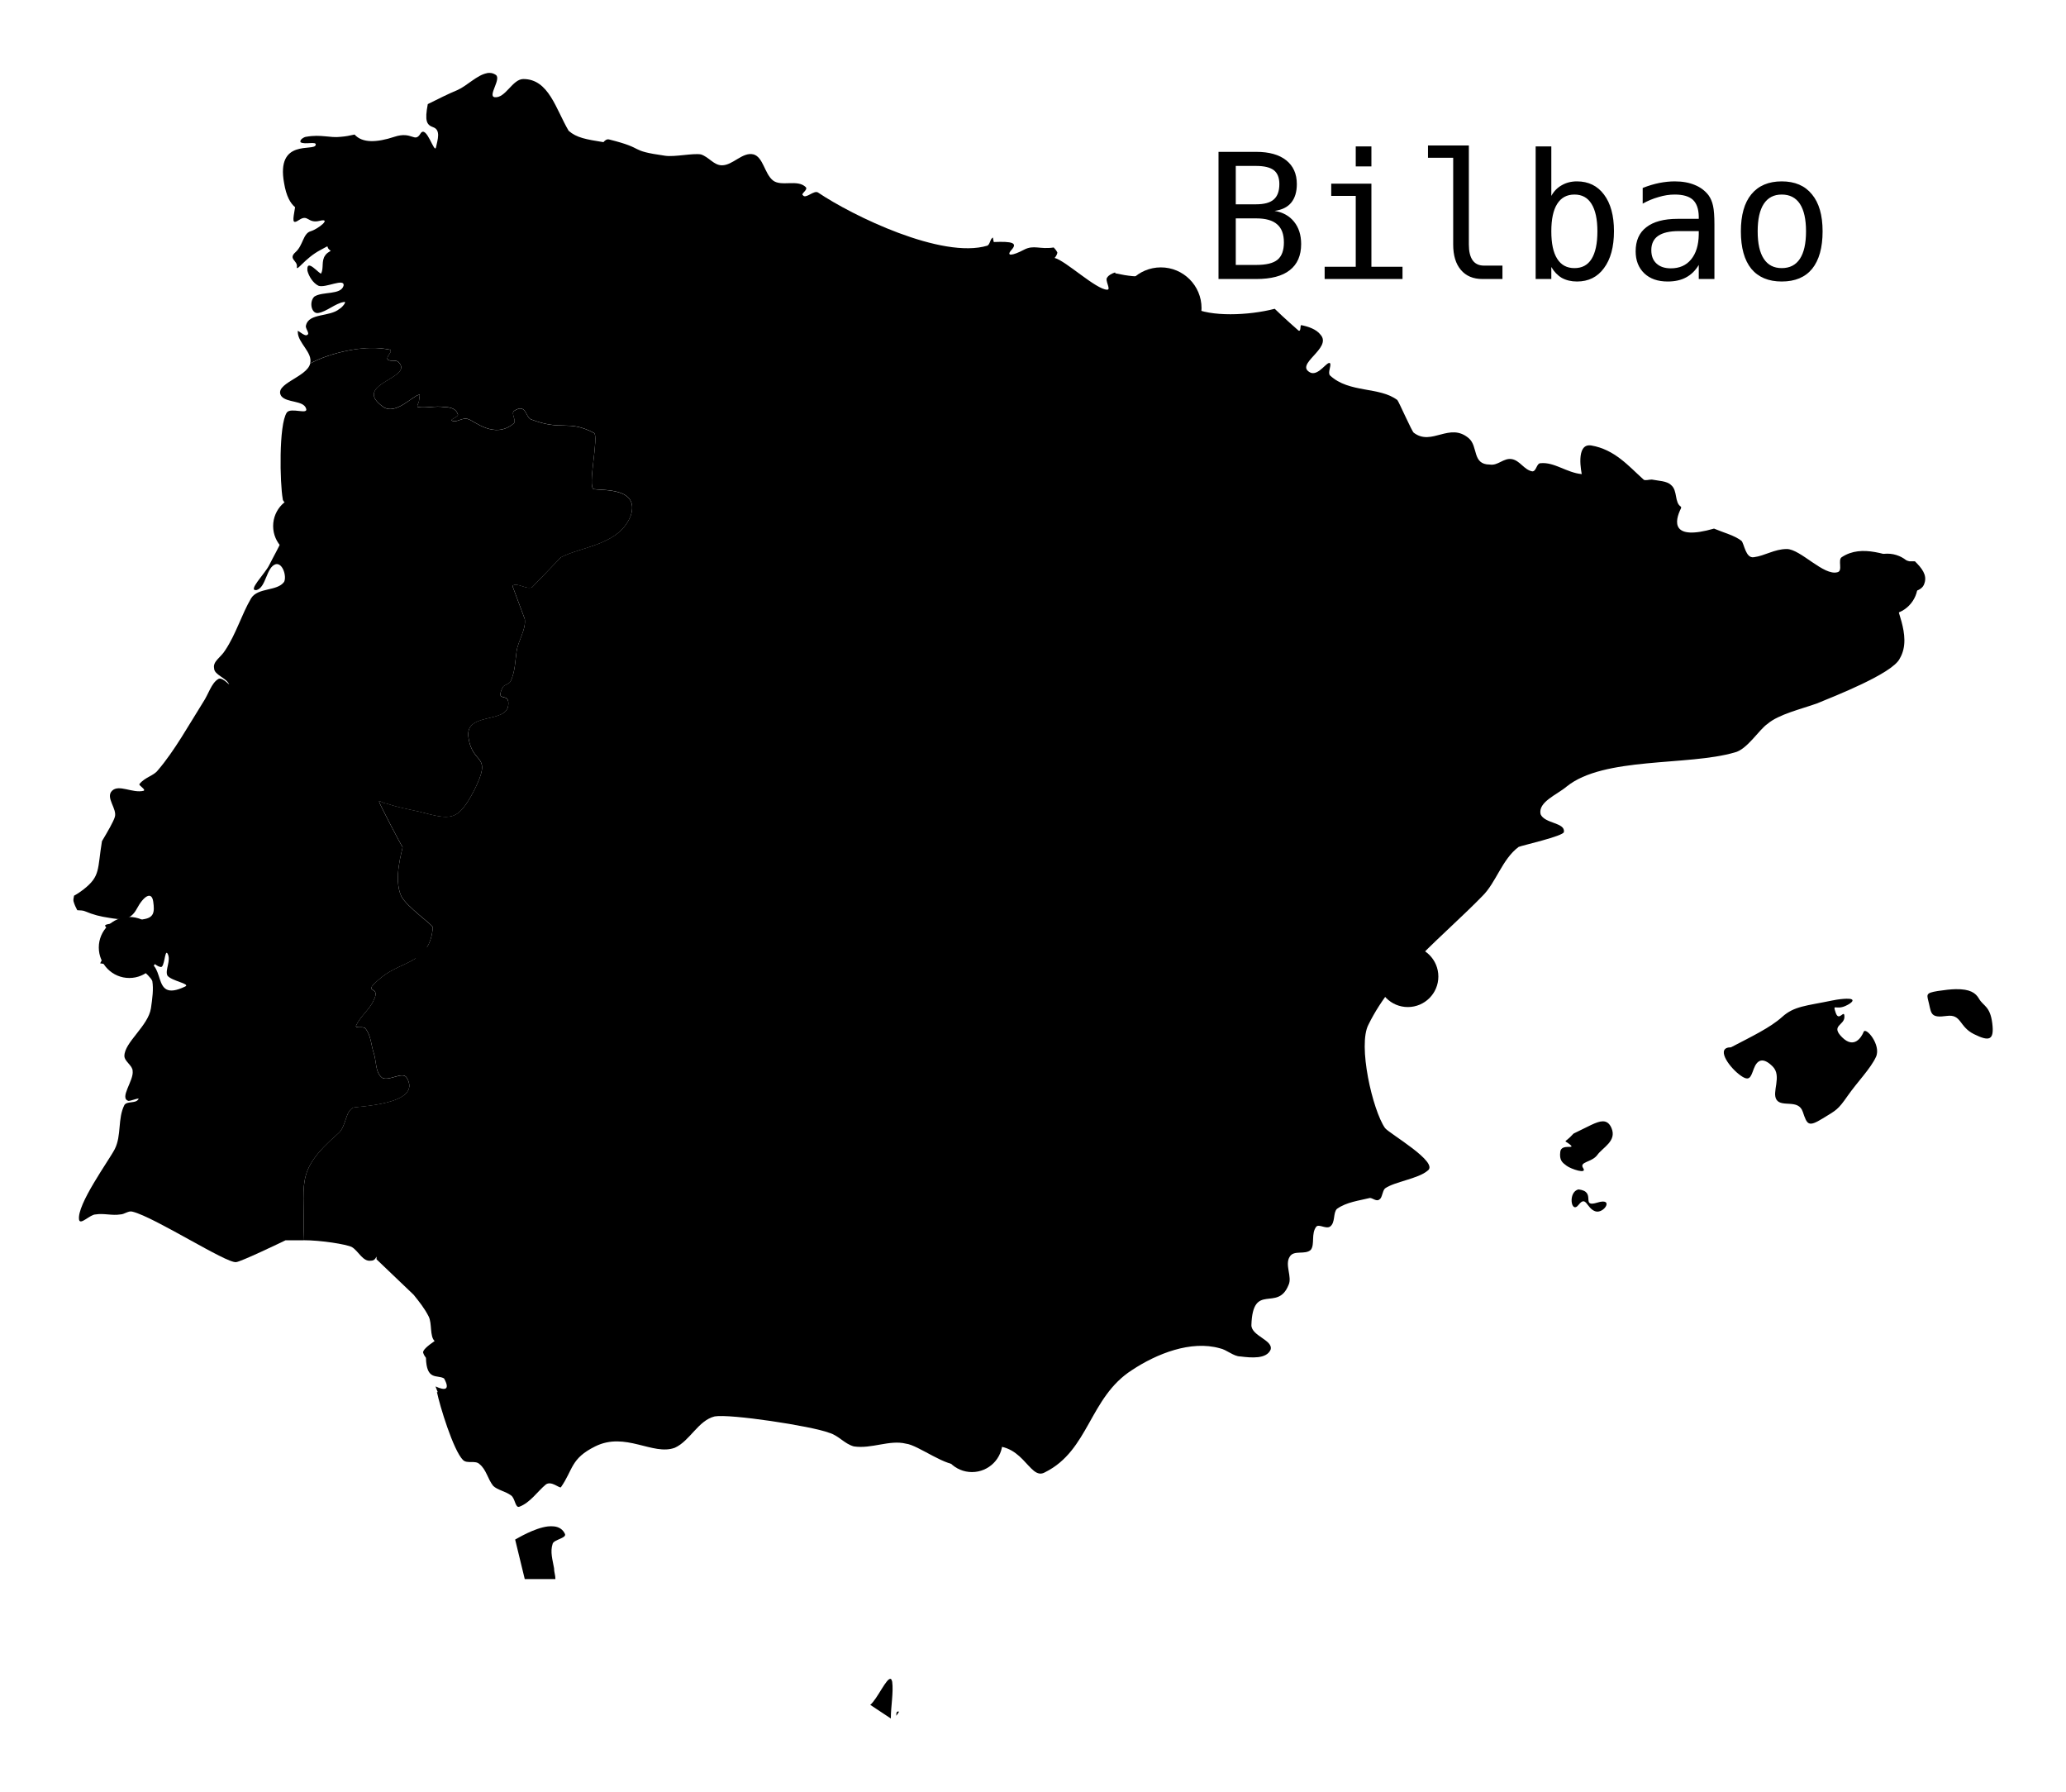
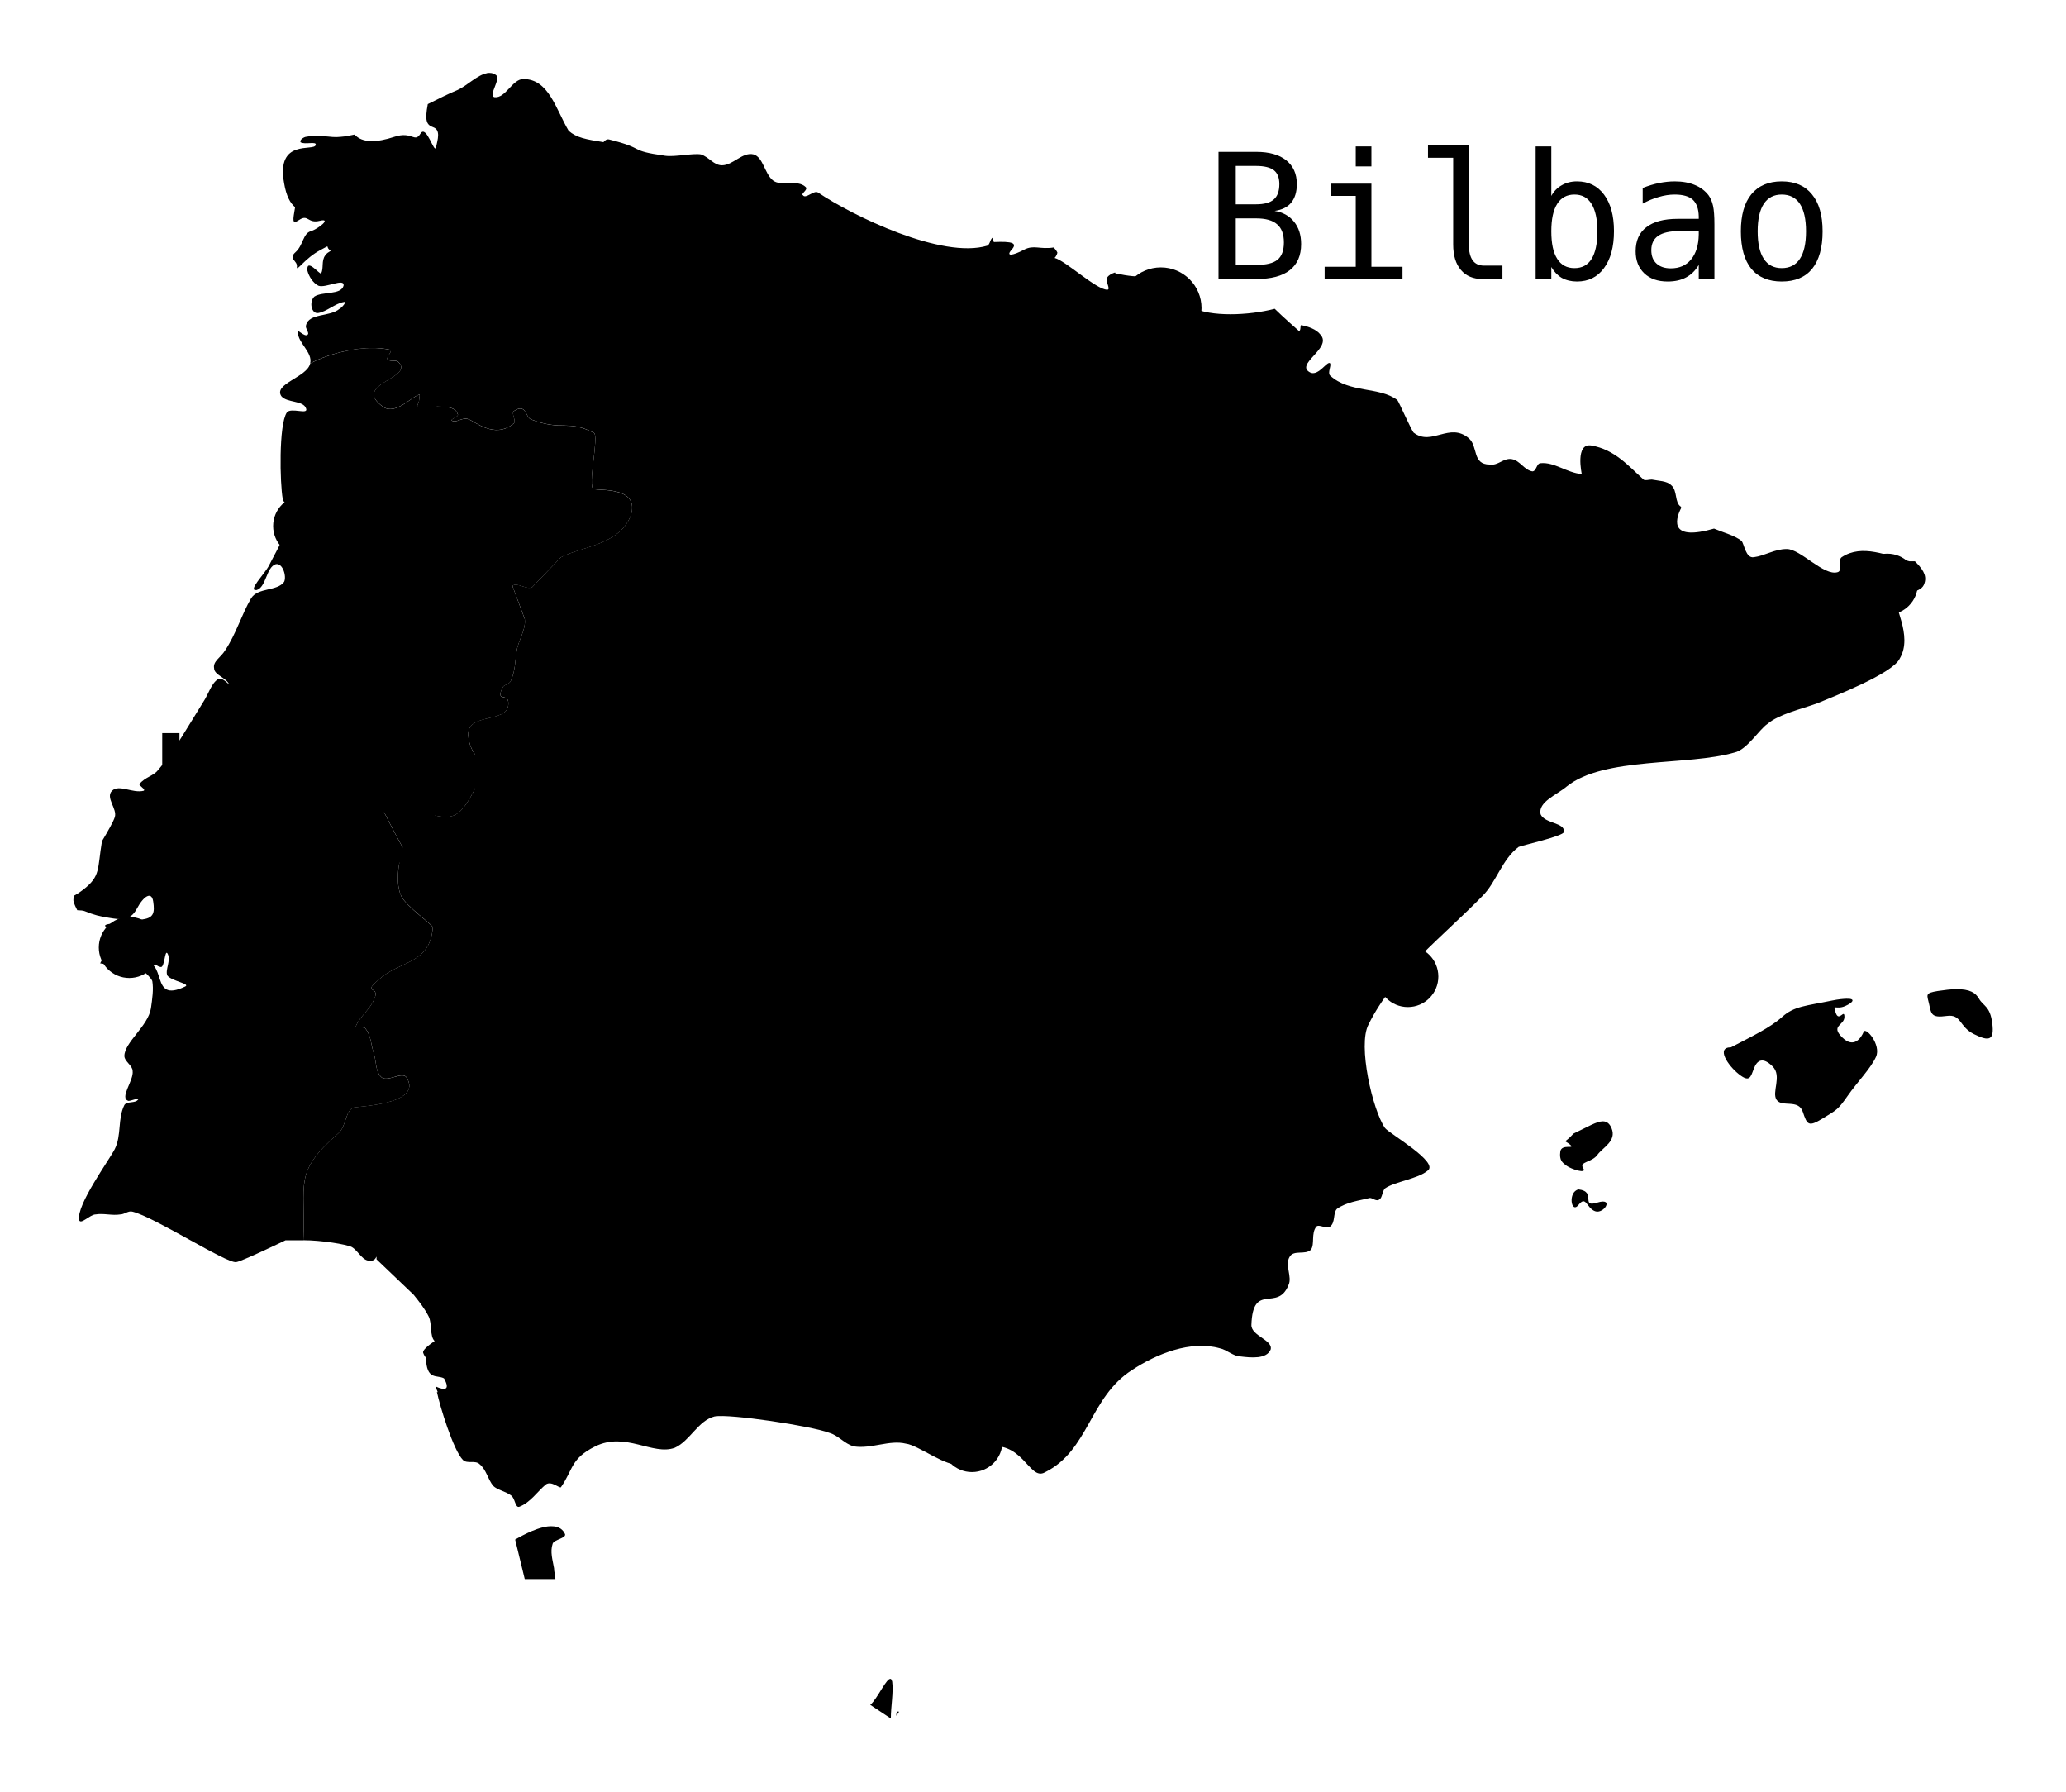
<svg viewBox="114.1 390.8 142.2 123.3" class="iberia" aria-hidden="true">
  <path class="iberia-coast" d="m 147.607,395.839 c -0.666,0.123 -1.376,0.874 -2.016,1.156 -0.62,0.256 -1.313,0.603 -2.047,0.969 -0.222,1.165 -0.081,1.431 0.378,1.594 0.524,0.186 0.301,0.855 0.189,1.375 -0.112,0.52 -0.659,-1.606 -1.071,-0.938 -0.412,0.669 -0.56,-0.19 -1.795,0.219 -1.214,0.401 -2.208,0.441 -2.74,-0.156 -0.33,0.077 -0.637,0.133 -0.945,0.156 -0.758,0.094 -1.352,-0.188 -2.394,0 -0.095,0 -0.473,0.187 -0.378,0.375 0.284,0.188 1.134,-0.095 1.039,0.188 -0.095,0.47 -2.741,-0.477 -2.173,2.625 0.15,0.894 0.423,1.378 0.756,1.656 -0.149,0.908 -0.235,1.218 0.283,0.875 0.635,-0.42 0.57,0.273 1.417,0.062 0.847,-0.21 -0.1,0.561 -0.63,0.719 -0.53,0.158 -0.51,0.965 -1.039,1.437 -0.53,0.473 0.147,0.58 0.094,1 -0.053,0.42 0.526,-0.578 1.638,-1.156 0.776,-0.403 0.242,-0.229 0.693,0.062 -0.148,0.093 -0.296,0.177 -0.378,0.312 -0.284,0.376 -0.094,0.874 -0.283,1.25 -0.095,0.094 -1.04,-1.127 -0.945,-0.188 0.095,0.376 0.377,0.843 0.756,1.031 0.474,0.188 1.827,-0.564 1.732,0 -0.189,0.658 -1.447,0.374 -2.016,0.75 -0.379,0.376 -0.19,1.219 0.283,1.125 0.568,-0.094 1.164,-0.656 1.732,-0.75 0.284,-0.094 -0.094,0.375 -0.283,0.469 -0.663,0.564 -2.11,0.279 -2.299,1.125 -0.095,0.188 0.284,0.562 0.094,0.656 -0.189,0.188 -0.756,-0.469 -0.661,-0.188 0,0.752 1.04,1.404 0.85,2.156 1.421,-0.752 3.807,-1.313 5.512,-0.938 0.189,0.094 -0.284,0.468 -0.189,0.656 0.189,0.188 0.566,-4.9e-4 0.756,0.188 1.137,1.128 -3.312,1.496 -1.039,3.094 0.852,0.564 1.983,-0.75 2.457,-0.844 0.095,-0.094 0,0.281 0,0.375 0,0.188 -0.189,0.375 -0.094,0.469 0.568,0.094 1.227,-0.094 1.795,0 0.379,0 0.85,0.093 0.945,0.469 0.189,0.188 -0.567,0.375 -0.378,0.469 0.284,0.188 0.755,-0.282 1.134,-0.094 0.379,0.094 1.792,1.409 3.118,0.281 0.189,-0.188 -0.189,-0.656 0,-0.844 0.852,-0.564 0.786,0.374 1.165,0.562 2.178,0.846 2.547,-0.002 4.346,0.937 0.379,0.188 -0.474,3.781 0,3.875 0.663,0.094 3.119,-0.099 2.551,1.781 -0.758,2.068 -3.398,2.154 -4.819,2.906 l -1.984,2.062 c -0.379,0.188 -1.07,-0.376 -1.354,-0.094 l 0.85,2.281 c 0.095,0.752 -0.472,1.498 -0.567,2.25 -0.095,0.658 -0.094,1.311 -0.378,1.969 -0.095,0.282 -0.472,0.281 -0.567,0.469 -0.568,1.128 0.473,0.279 0.378,1.219 -0.095,1.316 -3.024,0.464 -2.74,2.25 0.284,1.974 1.704,1.024 0.378,3.656 -1.137,2.162 -1.601,2.002 -3.779,1.438 -0.852,-0.188 -1.415,-0.281 -2.268,-0.562 -0.189,0 -0.567,-0.282 -0.472,-0.094 0,0.094 1.512,3 1.606,3.094 0,0.188 -0.663,2.153 -0.094,3.375 0.379,0.752 2.173,1.968 2.173,2.156 -0.189,2.444 -2.075,2.278 -3.496,3.406 -1.61,1.316 0.001,0.466 -0.567,1.594 -0.284,0.658 -0.944,1.123 -1.228,1.781 0,0.188 0.567,-4.9e-4 0.661,0.187 0.379,0.47 0.377,1.123 0.567,1.687 0.189,0.564 0.093,1.312 0.567,1.687 0.474,0.282 1.417,-0.47 1.701,0 1.137,1.88 -3.496,1.968 -3.685,2.062 -0.568,0.282 -0.471,1.311 -1.039,1.781 -3.126,2.726 -2.204,3.396 -2.394,7.344 1.231,0 2.96,0.281 3.338,0.469 0.474,0.282 0.755,1.032 1.323,0.938 0.189,0 0.283,-0.093 0.378,-0.281 v 0.188 l 2.551,2.437 c 0.379,0.47 0.755,0.936 1.039,1.5 0.241,0.478 0.063,1.366 0.409,1.687 -0.487,0.333 -0.845,0.642 -0.787,0.812 0.044,0.13 0.1,0.231 0.189,0.344 0.042,1.572 0.751,1.154 1.228,1.406 0.012,0.006 0.02,0.024 0.031,0.031 0.409,0.765 0.068,0.836 -0.598,0.531 0.043,0.143 0.105,0.271 0.157,0.406 -0.011,-0.005 -0.063,-0.037 -0.063,-0.031 0.189,0.94 1.132,4.03 1.795,4.687 0.284,0.282 0.85,-7.2e-4 1.134,0.281 0.474,0.376 0.566,1.03 0.945,1.5 0.284,0.282 0.849,0.374 1.228,0.656 0.284,0.188 0.283,0.875 0.567,0.781 0.758,-0.282 1.258,-1.061 1.827,-1.531 0.379,-0.282 0.945,0.282 1.039,0.188 0.852,-1.222 0.657,-1.967 2.362,-2.812 2.084,-1.034 3.965,0.658 5.48,0.094 1.042,-0.47 1.603,-1.874 2.74,-2.156 1.042,-0.188 6.643,0.655 7.874,1.125 0.663,0.188 1.038,0.75 1.701,0.938 1.231,0.188 2.454,-0.469 3.59,-0.188 0.852,0.094 2.864,1.688 3.716,1.406 0.663,-0.188 0.944,-0.937 1.512,-1.125 2.841,-0.752 3.21,2.345 4.346,1.687 3.031,-1.504 3.048,-5.151 5.984,-7.031 1.705,-1.128 4.058,-2.064 6.047,-1.5 0.474,0.094 0.944,0.562 1.417,0.562 0.758,0.094 1.795,0.189 2.079,-0.469 0.189,-0.658 -1.323,-0.936 -1.323,-1.687 0.095,-3.008 1.793,-0.87 2.551,-2.75 0.284,-0.564 -0.284,-1.405 0.094,-1.969 0.284,-0.47 1.07,-0.093 1.449,-0.469 0.284,-0.376 -9.1e-4,-1.124 0.378,-1.594 0.189,-0.188 0.661,0.188 0.945,0 0.379,-0.282 0.188,-0.937 0.472,-1.219 0.663,-0.47 1.51,-0.562 2.268,-0.75 0.189,0 0.472,0.282 0.661,0.094 0.189,-0.094 0.189,-0.562 0.378,-0.75 0.663,-0.47 2.266,-0.655 2.929,-1.219 0.852,-0.564 -2.645,-2.561 -2.929,-2.937 -0.852,-1.222 -1.892,-5.715 -1.134,-7.125 1.705,-3.478 5.19,-6.118 7.842,-8.844 0.947,-0.94 1.352,-2.529 2.488,-3.375 0.189,-0.094 3.118,-0.749 3.118,-1.031 0.095,-0.658 -1.322,-0.561 -1.606,-1.219 -0.189,-0.846 1.132,-1.342 1.795,-1.906 2.557,-2.068 8.339,-1.404 11.559,-2.344 0.852,-0.188 1.699,-1.593 2.268,-1.969 0.758,-0.658 2.36,-1.03 3.401,-1.406 1.137,-0.47 5.227,-2.06 5.701,-3.094 0.947,-1.598 -0.568,-3.78 -0.189,-4.156 0.474,-0.47 1.7,-0.279 1.89,-1.031 0.189,-0.564 -0.188,-1.03 -0.661,-1.5 h -0.378 c -1.515,-0.376 -3.241,-1.221 -4.661,-0.281 -0.284,0.188 0.095,0.937 -0.283,1.031 -0.947,0.282 -2.549,-1.594 -3.496,-1.594 -0.852,0 -1.51,0.469 -2.268,0.563 -0.568,0.094 -0.661,-0.937 -0.85,-1.125 -0.474,-0.376 -1.227,-0.562 -1.89,-0.844 -2.936,0.846 -2.741,-0.466 -2.268,-1.406 v -0.094 c -0.474,-0.282 -0.219,-1.124 -0.693,-1.5 -0.284,-0.282 -0.849,-0.281 -1.323,-0.375 -0.189,0 -0.472,0.094 -0.567,0 -1.042,-0.94 -1.98,-2.062 -3.59,-2.344 -1.137,-0.188 -0.661,1.969 -0.661,1.969 -1.042,-0.094 -1.887,-0.844 -2.835,-0.75 -0.284,0 -0.283,0.562 -0.567,0.562 -0.568,-0.094 -0.849,-0.75 -1.417,-0.844 -0.568,-0.094 -0.944,0.469 -1.512,0.375 -1.231,0 -0.786,-1.248 -1.449,-1.812 -1.326,-1.128 -2.548,0.565 -3.779,-0.375 -0.095,0 -1.039,-2.156 -1.134,-2.25 -1.231,-0.94 -3.304,-0.466 -4.63,-1.688 -0.189,-0.188 0.095,-0.656 0,-0.844 -0.189,-0.188 -0.755,0.844 -1.323,0.656 -1.231,-0.564 1.514,-1.685 0.661,-2.625 -0.284,-0.376 -0.849,-0.562 -1.323,-0.656 -0.095,0 4.6e-4,0.469 -0.189,0.375 0,0 -1.07,-0.936 -1.638,-1.5 -1.8,0.47 -4.438,0.564 -5.669,-0.094 -0.474,-0.282 -0.755,-0.937 -1.323,-1.219 -0.189,-0.141 -0.473,-0.059 -0.756,0 -0.348,-0.169 -0.702,-0.324 -1.008,-0.438 -0.099,-0.186 -0.141,-0.369 -0.157,-0.5 -0.528,0.064 -1.163,0.004 -2.047,-0.188 -0.013,-0.023 -0.02,-0.04 -0.032,-0.062 -0.216,0.075 -0.419,0.17 -0.535,0.344 -0.189,0.188 0.284,0.844 0,0.844 -0.758,0 -2.864,-1.999 -3.622,-2.187 0.095,-0.094 0.189,-0.281 0.189,-0.375 -0.064,-0.128 -0.155,-0.247 -0.252,-0.344 -0.967,0.149 -1.367,-0.203 -2.047,0.156 -0.794,0.42 -1.274,0.473 -0.85,0 0.424,-0.473 0.043,-0.584 -1.228,-0.531 -0.036,-0.12 -0.04,-0.206 -0.063,-0.312 -0.189,0.094 -0.189,0.469 -0.378,0.562 -3.126,0.94 -9.285,-2.058 -11.653,-3.656 -0.284,-0.188 -0.85,0.469 -1.039,0.188 -0.189,-0.094 0.378,-0.375 0.189,-0.562 -0.568,-0.564 -1.699,0.001 -2.268,-0.469 -0.568,-0.47 -0.66,-1.593 -1.323,-1.781 -0.758,-0.188 -1.416,0.75 -2.173,0.75 -0.568,0 -0.88,-0.562 -1.449,-0.75 -0.568,-0.094 -1.794,0.188 -2.457,0.094 -2.652,-0.376 -1.222,-0.467 -3.874,-1.125 -0.152,-0.03 -0.266,0.06 -0.378,0.188 -1.192,-0.192 -1.849,-0.3 -2.394,-0.781 -0.883,-1.488 -1.363,-3.562 -3.118,-3.562 -0.758,0 -1.227,1.344 -1.984,1.25 -0.474,-0.094 0.473,-1.249 0.094,-1.531 -0.213,-0.141 -0.408,-0.166 -0.63,-0.125 z m 101.097,63.031 c -0.335,0.006 -0.742,0.051 -1.228,0.125 -0.899,0.149 -0.748,0.238 -0.598,0.906 0.15,0.669 0.148,0.961 1.197,0.812 1.048,-0.149 0.841,0.73 1.89,1.25 1.048,0.52 1.41,0.439 1.26,-0.75 -0.15,-1.189 -0.614,-1.167 -0.913,-1.687 -0.225,-0.39 -0.602,-0.674 -1.606,-0.656 z m -7.496,0.656 c -0.221,0.006 -0.559,0.032 -1.008,0.125 -1.797,0.372 -2.609,0.382 -3.433,1.125 -0.824,0.743 -2.105,1.351 -3.527,2.094 -1.048,0 -0.213,1.249 0.535,1.844 0.749,0.594 0.815,0.219 1.039,-0.375 0.225,-0.594 0.617,-0.825 1.291,-0.156 0.674,0.669 -0.091,1.792 0.283,2.312 0.374,0.52 1.496,-0.079 1.795,0.812 0.3,0.892 0.381,1.063 1.354,0.469 0.973,-0.594 1.058,-0.597 1.732,-1.562 0.674,-0.966 1.578,-1.87 1.953,-2.687 0.374,-0.817 -0.701,-2.09 -0.85,-1.719 -0.15,0.371 -0.657,1.192 -1.48,0.375 -0.824,-0.817 0.157,-0.812 0.157,-1.406 0,-0.594 -0.374,0.387 -0.598,-0.281 -0.225,-0.669 -0.013,-0.172 0.661,-0.469 0.505,-0.223 0.758,-0.517 0.094,-0.5 z m -16.787,8.437 c -0.427,0 -1.033,0.379 -2.016,0.844 -0.674,0.743 -0.701,0.378 -0.252,0.75 0.449,0.371 -0.587,-0.094 -0.661,0.5 -0.075,0.594 0.141,0.746 0.441,0.969 0.3,0.223 1.433,0.602 1.134,0.156 -0.3,-0.446 0.602,-0.386 0.976,-0.906 0.374,-0.52 1.351,-0.952 0.976,-1.844 -0.14,-0.334 -0.342,-0.469 -0.598,-0.469 z m -1.669,4.687 c -0.749,0.149 -0.524,1.731 0,1.062 0.524,-0.669 0.535,0.215 1.134,0.438 0.599,0.223 1.356,-0.965 0.157,-0.594 -1.198,0.371 -0.018,-0.758 -1.291,-0.906 z m -70.927,23.188 c -0.963,0.112 -2.143,0.845 -2.268,0.906 l 0.661,2.719 h 2.11 c 0,-0.282 -0.094,-0.468 -0.094,-0.75 -0.095,-0.564 -0.284,-1.123 -0.094,-1.687 0.095,-0.282 0.945,-0.374 0.85,-0.656 -0.142,-0.329 -0.424,-0.497 -0.756,-0.531 -0.124,-0.013 -0.272,-0.016 -0.409,0 z m 23.59,10.5 c -0.28,-0.138 -0.92,1.37 -1.417,1.781 l 1.417,0.938 c 0,-0.846 0.189,-1.779 0.094,-2.531 -0.024,-0.094 -0.054,-0.168 -0.094,-0.188 z m 0.441,2.25 c -0.035,0.024 -0.063,0.093 -0.063,0.188 v 0.094 l 0.189,-0.281 c -0.047,0 -0.09,-0.024 -0.126,0 z" />
  <path class="pt-soon" d="m 139.574,414.749 c -1.452,0.035 -3.06,0.499 -4.126,1.062 -0.189,0.94 -2.552,1.404 -1.984,2.25 0.379,0.47 1.511,0.28 1.701,0.844 0.189,0.47 -1.039,-0.095 -1.323,0.281 -0.568,0.846 -0.473,4.904 -0.283,5.937 0,0.282 0.472,0.374 0.472,0.75 -0.095,1.598 -0.754,2.528 -1.417,3.844 -0.284,0.564 -1.513,1.781 -0.85,1.687 0.663,-0.188 0.66,-1.593 1.323,-1.781 0.474,-0.094 0.756,0.843 0.567,1.219 -0.474,0.658 -1.794,0.373 -2.268,1.125 -0.663,1.128 -1.037,2.466 -1.795,3.594 -0.284,0.47 -0.851,0.749 -0.756,1.219 0,0.47 0.85,0.655 1.039,1.125 -0.098,-0.08 -0.525,-0.528 -0.756,-0.375 -0.474,0.282 -0.66,1.03 -1.039,1.594 -0.947,1.504 -1.982,3.372 -3.118,4.687 -0.284,0.376 -0.881,0.468 -1.26,0.938 -0.095,0.094 0.473,0.375 0.283,0.469 -0.758,0.188 -1.7,-0.47 -2.173,0 -0.474,0.47 0.378,1.248 0.189,1.812 -0.091,0.301 -0.452,0.935 -0.882,1.656 -0.322,1.94 -0.09,2.394 -1.26,3.312 -0.181,0.142 -0.403,0.3 -0.661,0.438 -0.036,0.167 -0.063,0.303 -0.031,0.406 0.06,0.208 0.147,0.399 0.252,0.594 0.219,0.002 0.413,0.025 0.504,0.062 0.635,0.263 1.044,0.364 1.732,0.469 0.688,0.105 1.382,0.268 1.858,-0.625 0.477,-0.893 1.028,-1.236 1.134,-0.5 0.106,0.736 0.048,1.114 -0.693,1.219 -0.741,0.105 0.142,0.803 -0.441,0.75 -0.582,-0.052 -0.69,0.578 -1.008,0 -0.318,-0.578 0.103,-0.595 -0.85,-0.438 -0.953,0.158 0.582,0.282 0,1.438 -0.145,0.288 -0.382,0.746 -0.661,1.281 0.702,0.126 1.454,0.054 2.142,-0.031 0.379,0 0.566,-0.469 0.945,-0.375 0.379,0 0.597,0.562 1.071,0.656 0.284,0.094 0.283,-1.219 0.472,-0.938 0.284,0.47 -0.189,1.155 0,1.531 0.284,0.376 1.607,0.562 1.228,0.75 -2.557,1.222 -1.066,-2.001 -3.15,-1.719 -0.568,0.094 0.692,0.874 0.882,1.344 0.095,0.564 2.5e-4,1.217 -0.094,1.875 -0.189,1.222 -1.827,2.341 -1.827,3.281 0,0.376 0.567,0.655 0.567,1.031 0.095,0.658 -0.946,1.874 -0.283,2.062 0.189,0 0.851,-0.282 0.661,-0.094 -0.189,0.282 -0.755,0.093 -0.945,0.375 -0.474,0.94 -0.188,2.091 -0.661,3.031 -0.379,0.752 -2.646,3.841 -2.457,4.875 0.095,0.376 0.755,-0.375 1.134,-0.375 0.568,-0.094 1.132,0.094 1.701,0 0.284,0 0.566,-0.281 0.85,-0.188 1.515,0.376 6.455,3.563 7.118,3.469 0.284,0 3.212,-1.406 3.401,-1.5 h 1.228 c 0.189,-3.948 -0.732,-4.618 2.394,-7.344 0.568,-0.47 0.471,-1.499 1.039,-1.781 0.189,-0.094 4.822,-0.183 3.685,-2.062 -0.284,-0.47 -1.227,0.282 -1.701,0 -0.474,-0.376 -0.377,-1.124 -0.567,-1.687 -0.189,-0.564 -0.188,-1.217 -0.567,-1.687 -0.095,-0.188 -0.661,4.9e-4 -0.661,-0.187 0.284,-0.658 0.944,-1.123 1.228,-1.781 0.568,-1.128 -1.043,-0.278 0.567,-1.594 1.421,-1.128 3.307,-0.962 3.496,-3.406 0,-0.188 -1.794,-1.404 -2.173,-2.156 -0.568,-1.222 0.094,-3.187 0.094,-3.375 -0.095,-0.094 -1.606,-3 -1.606,-3.094 -0.095,-0.188 0.283,0.094 0.472,0.094 0.852,0.282 1.415,0.375 2.268,0.562 2.178,0.564 2.643,0.724 3.779,-1.438 1.326,-2.632 -0.094,-1.682 -0.378,-3.656 -0.284,-1.786 2.645,-0.934 2.74,-2.25 0.095,-0.94 -0.946,-0.091 -0.378,-1.219 0.095,-0.188 0.472,-0.187 0.567,-0.469 0.284,-0.658 0.283,-1.311 0.378,-1.969 0.095,-0.752 0.662,-1.498 0.567,-2.25 l -0.85,-2.281 c 0.284,-0.282 0.975,0.282 1.354,0.094 l 1.984,-2.062 c 1.421,-0.752 4.061,-0.838 4.819,-2.906 0.568,-1.88 -1.888,-1.687 -2.551,-1.781 -0.474,-0.094 0.379,-3.687 0,-3.875 -1.8,-0.94 -2.168,-0.092 -4.346,-0.937 -0.379,-0.188 -0.313,-1.126 -1.165,-0.562 -0.189,0.188 0.189,0.656 0,0.844 -1.326,1.128 -2.739,-0.187 -3.118,-0.281 -0.379,-0.188 -0.85,0.282 -1.134,0.094 -0.189,-0.094 0.567,-0.281 0.378,-0.469 -0.095,-0.376 -0.566,-0.469 -0.945,-0.469 -0.568,-0.094 -1.227,0.094 -1.795,0 -0.095,-0.094 0.094,-0.281 0.094,-0.469 0,-0.094 0.095,-0.469 0,-0.375 -0.474,0.094 -1.604,1.408 -2.457,0.844 -2.273,-1.598 2.176,-1.966 1.039,-3.094 -0.189,-0.188 -0.566,4.9e-4 -0.756,-0.188 -0.095,-0.188 0.378,-0.562 0.189,-0.656 -0.426,-0.094 -0.902,-0.137 -1.386,-0.125 z" />
  <g class="allies">
    <circle class="ally" cx="244" cy="431" r="2.1" />
    <circle class="ally" cx="211" cy="458" r="2.1" />
    <circle class="ally" cx="213" cy="427" r="2.1" />
    <circle class="ally" cx="166" cy="483" r="2.1" />
    <circle class="ally" cx="181" cy="490" r="2.1" />
    <circle class="ally" cx="135" cy="427" r="2.1" />
  </g>
  <g class="plants">
    <circle class="plant" cx="186" cy="446" r="2.8" />
    <circle class="plant" cx="194" cy="412" r="2.8" />
  </g>
  <g class="map-labels" font-family="JetBrains Mono, monospace">
    <text class="map-label" x="186" y="440">Madrid</text>
    <text class="map-label" x="197" y="410">Bilbao</text>
    <circle class="ally" cx="123" cy="456" r="2.1" />
-     <text class="map-label pt-label" x="127" y="457" text-anchor="start">Lisboa</text>
+     <text class="map-label pt-label" x="124" y="450">Lisboa</text>
  </g>
</svg>
